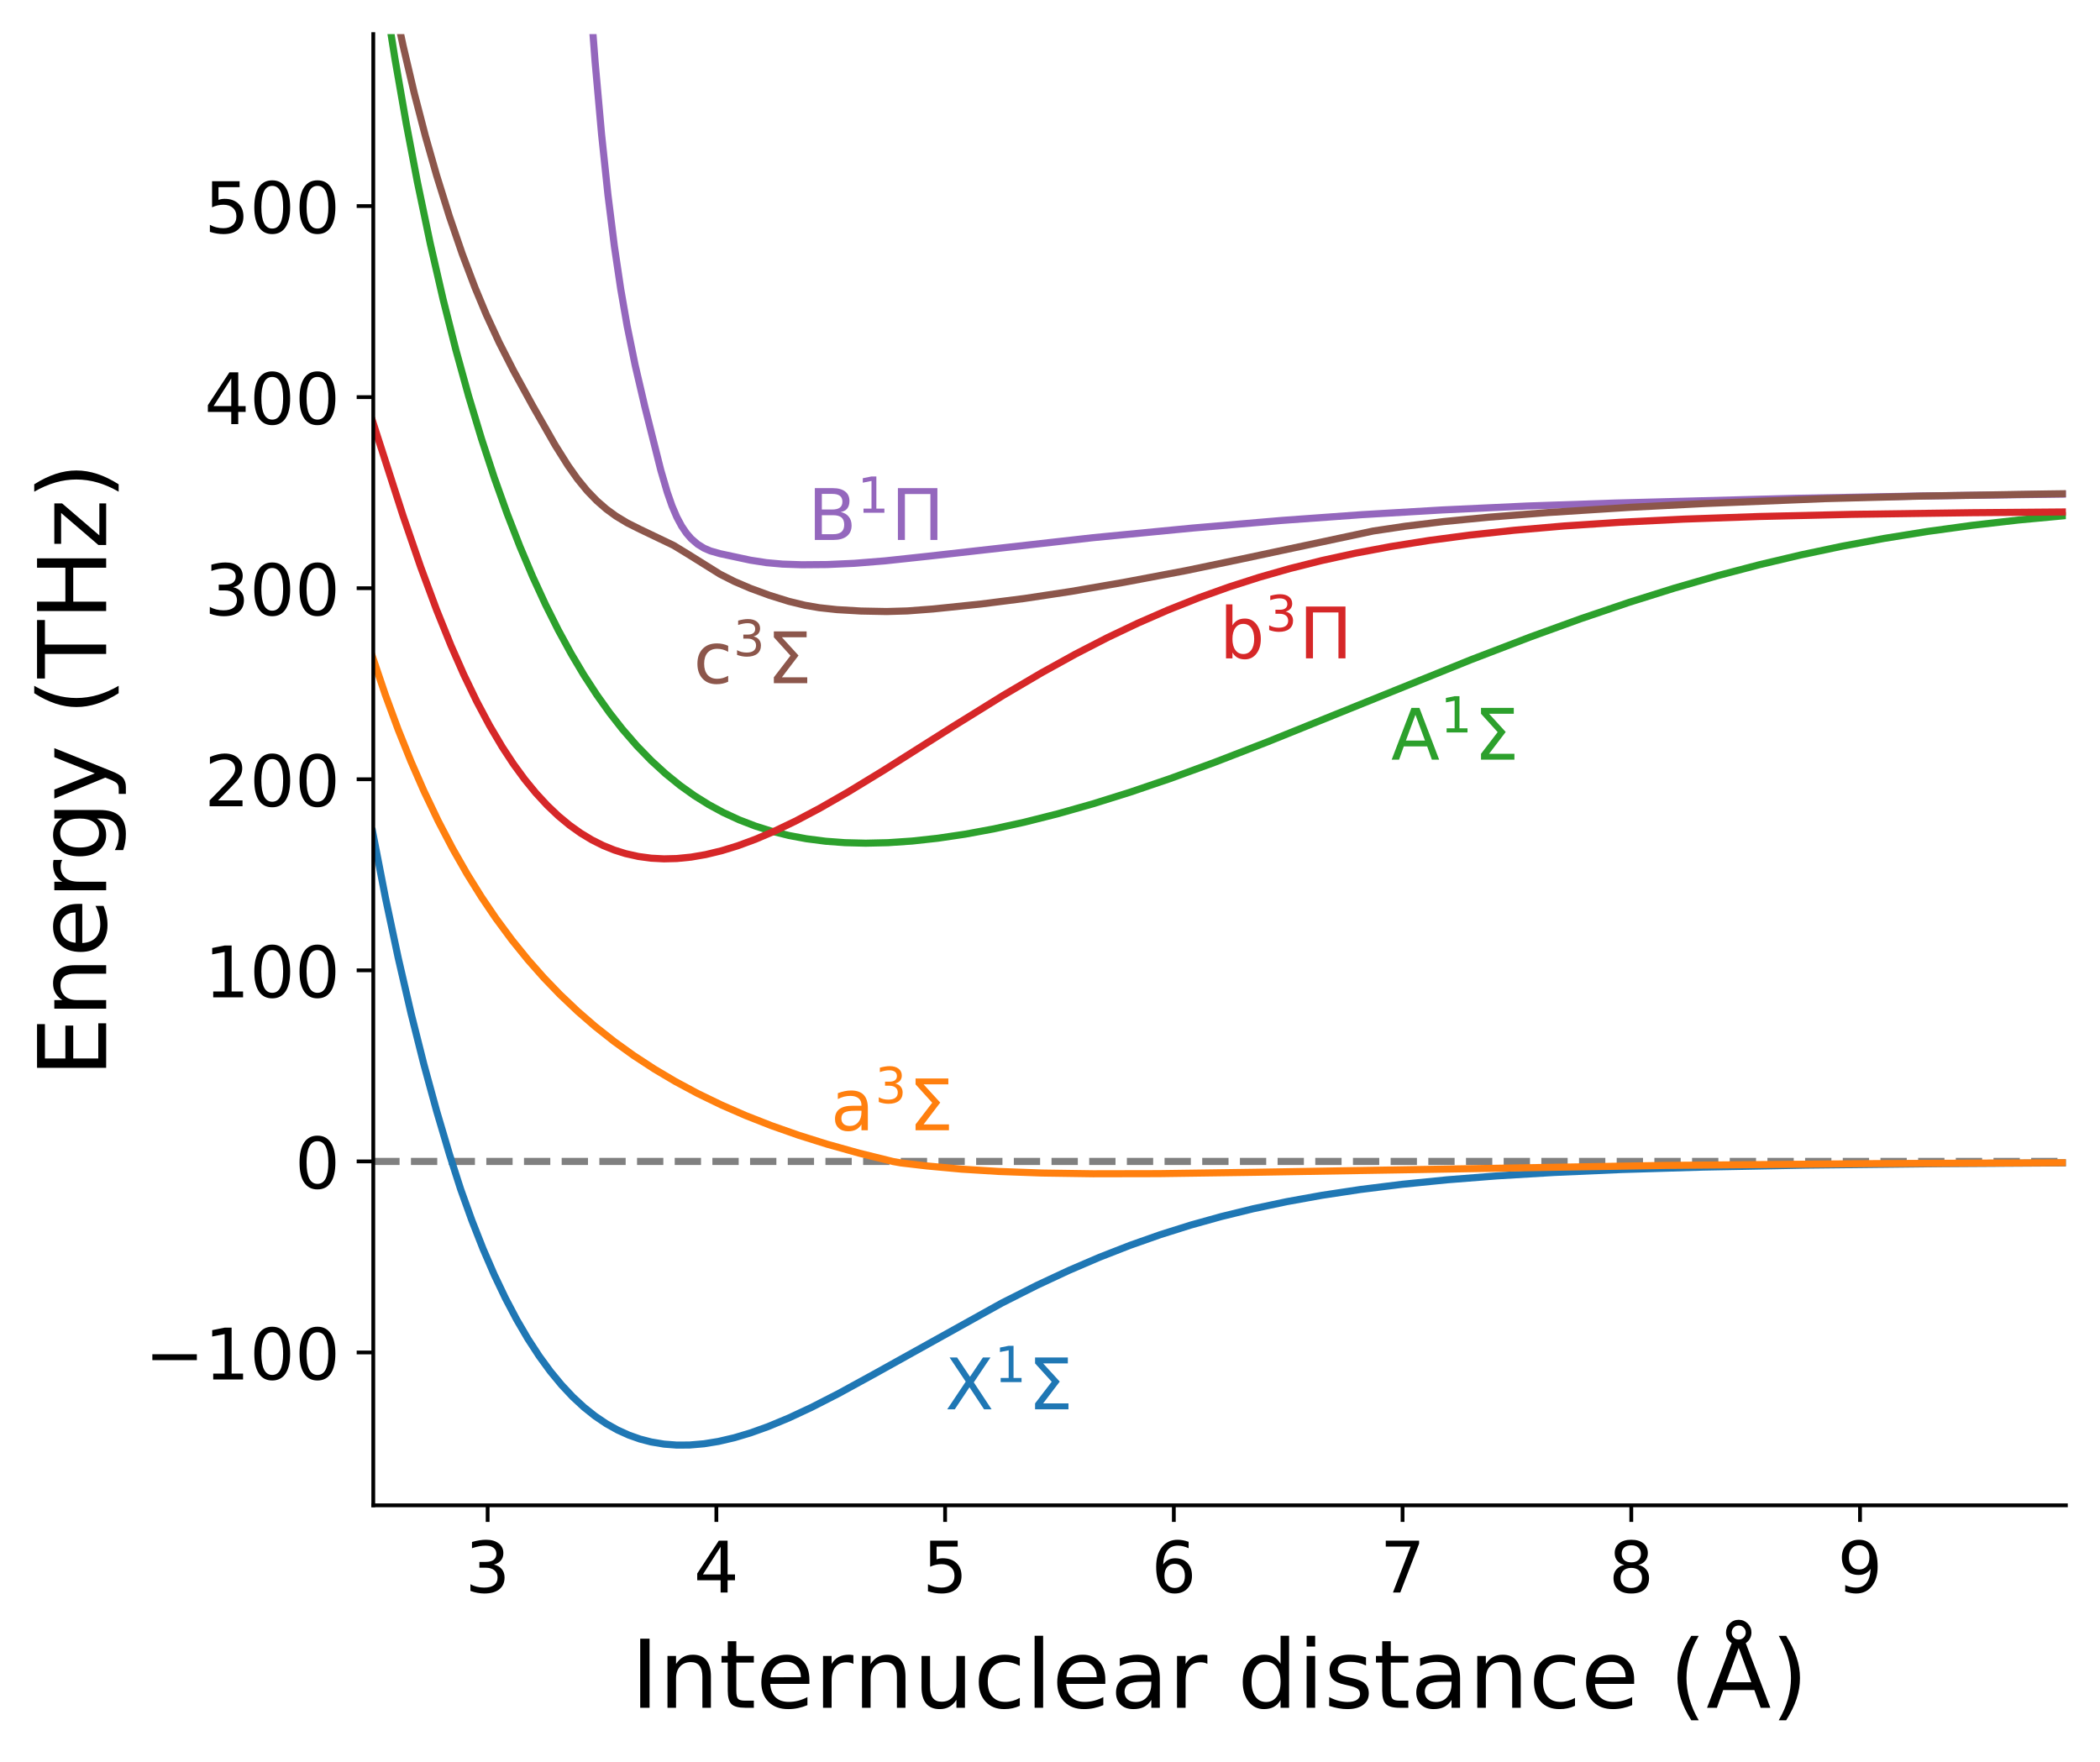
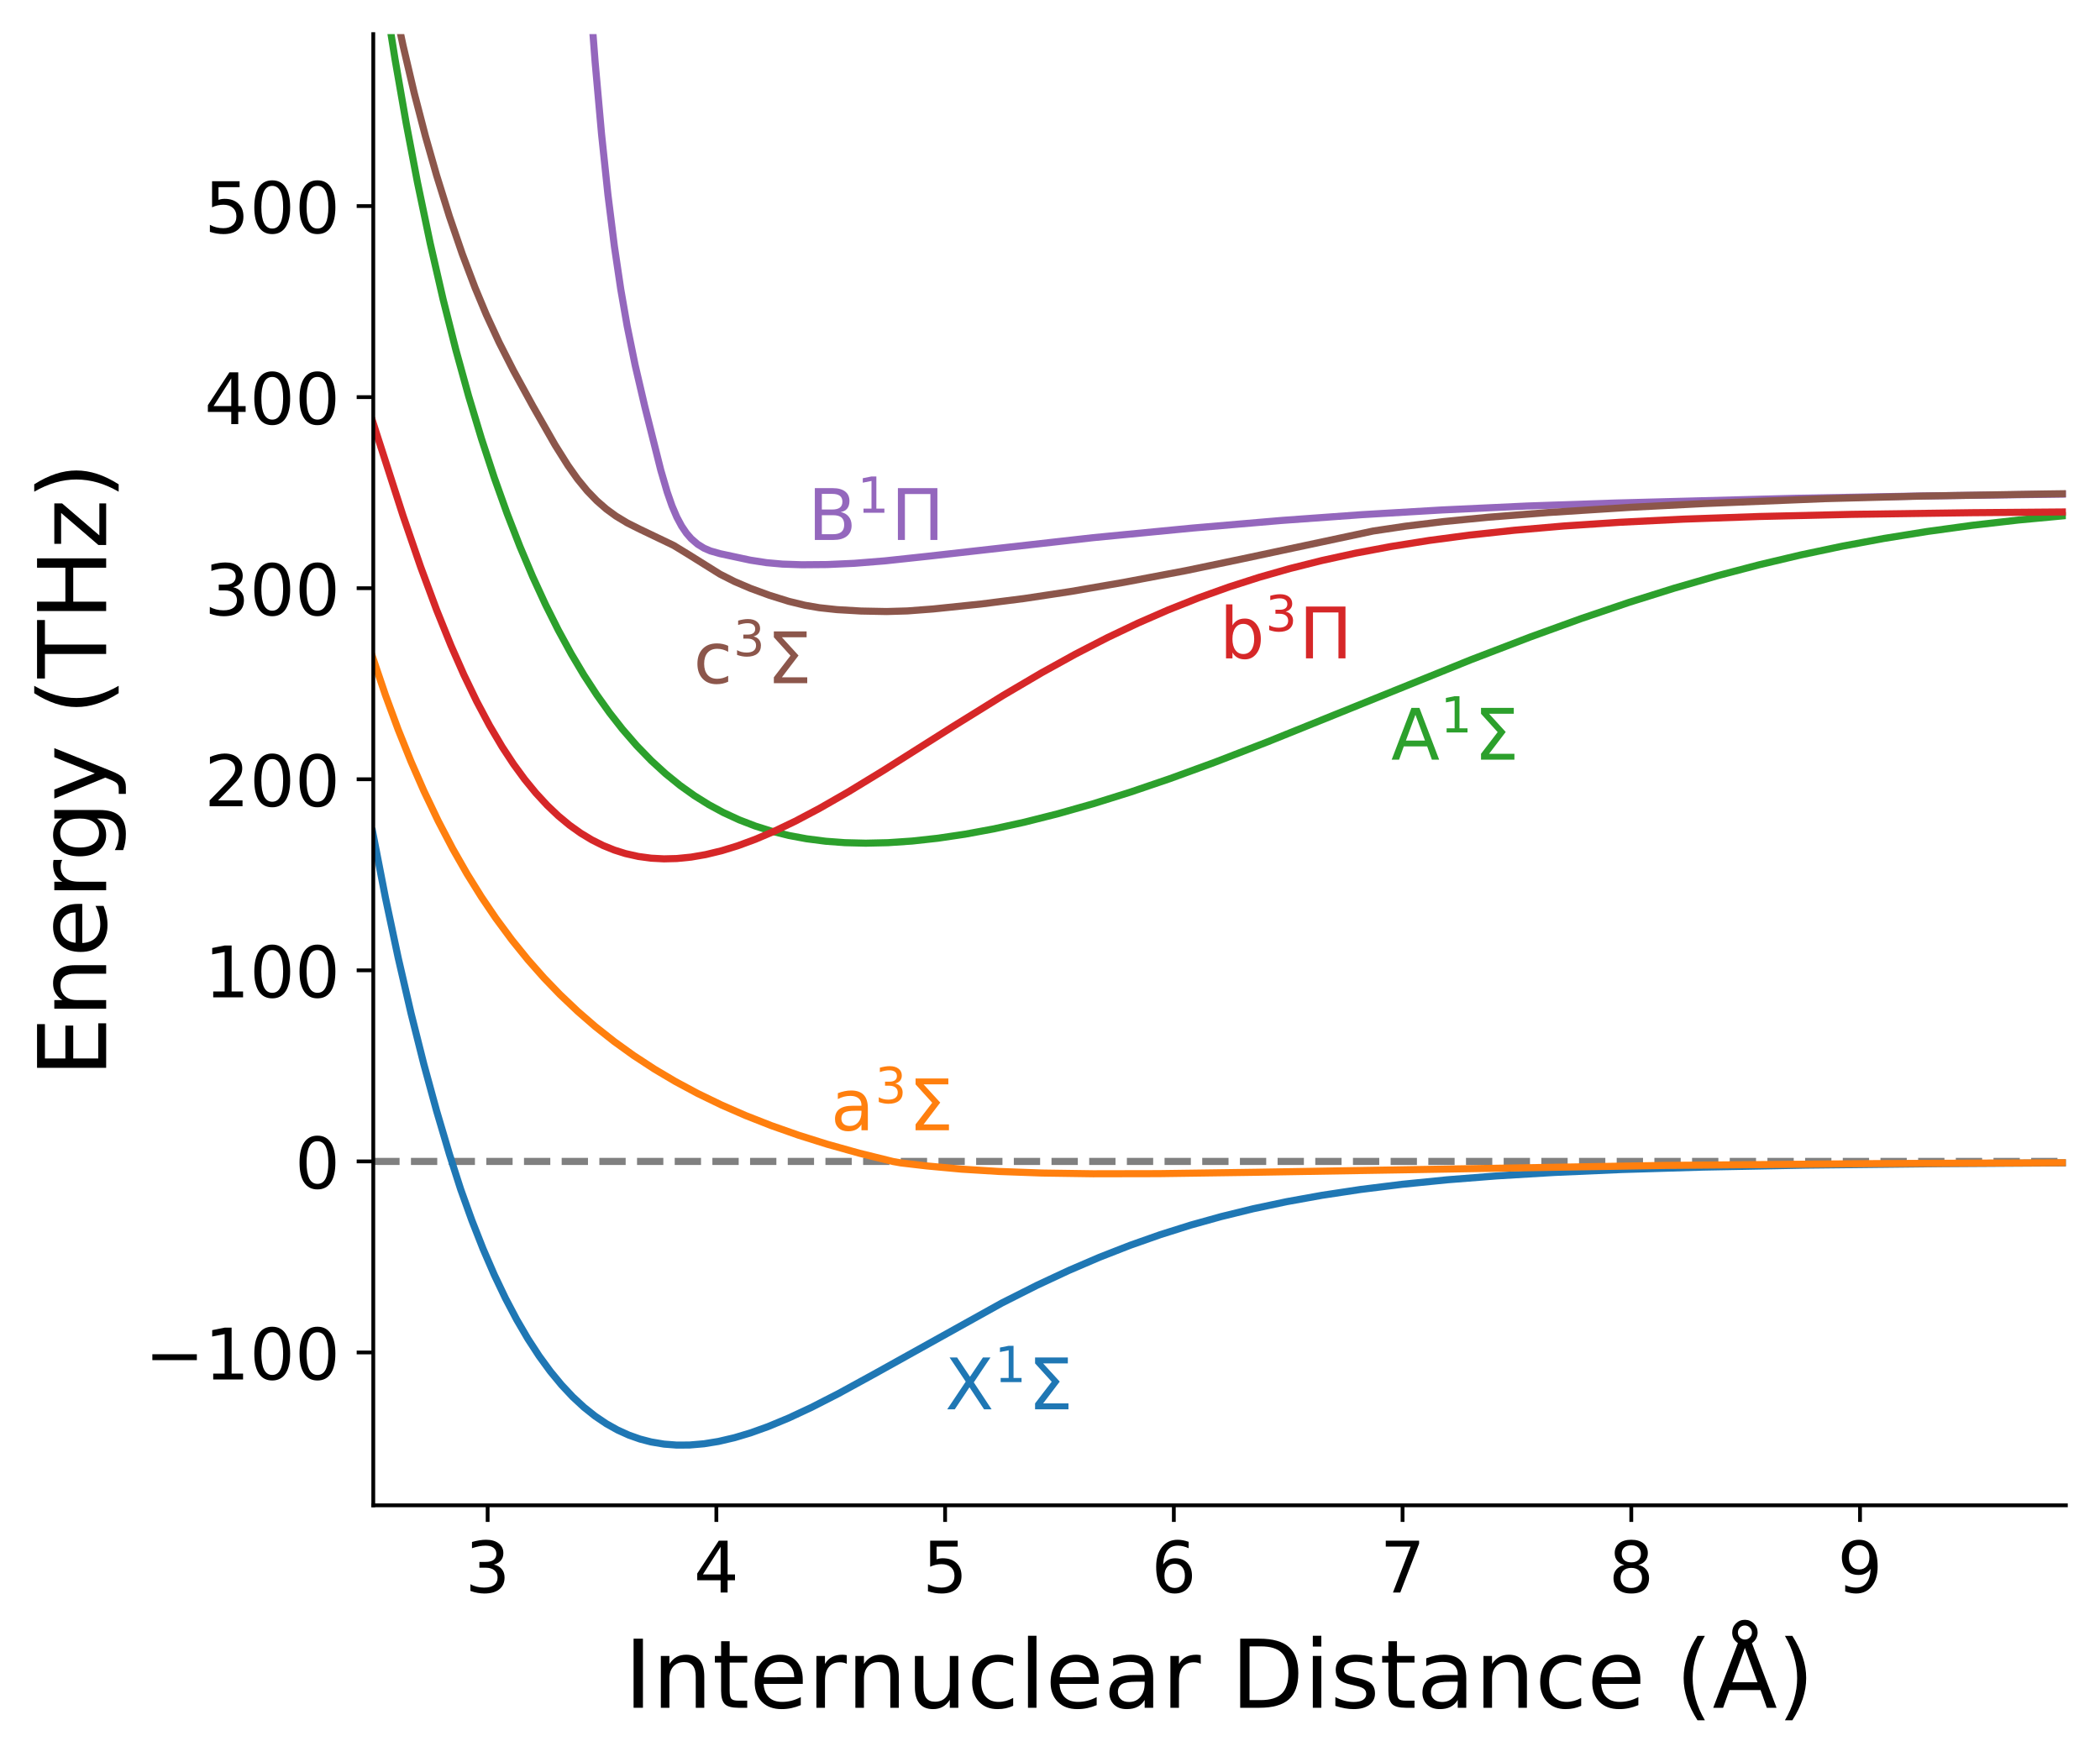
<svg xmlns="http://www.w3.org/2000/svg" xmlns:xlink="http://www.w3.org/1999/xlink" height="371.781pt" version="1.1" viewBox="0 0 443.077 371.781" width="443.077pt">
  <defs>
    <style type="text/css">*{stroke-linecap:butt;stroke-linejoin:round;}</style>
  </defs>
  <g id="figure_1">
    <g id="patch_1">
      <path d="M 0 371.781  L 443.077 371.781  L 443.077 0  L 0 0  z " style="fill:none;" />
    </g>
    <g id="axes_1">
      <g id="patch_2">
        <path d="M 78.757 317.664  L 435.877 317.664  L 435.877 7.2  L 78.757 7.2  z " style="fill:none;" />
      </g>
      <g id="matplotlib.axis_1">
        <g id="xtick_1">
          <g id="line2d_1">
            <defs>
              <path d="M 0 0  L 0 3.5  " id="m005f0a59be" style="stroke:#000000;stroke-width:0.8;" />
            </defs>
            <g>
              <use style="stroke:#000000;stroke-width:0.8;" x="102.887" xlink:href="#m005f0a59be" y="317.664" />
            </g>
          </g>
          <g id="text_1">
            <g transform="translate(98.11489 336.0617)scale(0.15 -0.15)">
              <defs>
                <path d="M 40.578 39.312  Q 47.656 37.797 51.625 33  Q 55.609 28.219 55.609 21.188  Q 55.609 10.406 48.188 4.484  Q 40.766 -1.422 27.094 -1.422  Q 22.516 -1.422 17.656 -0.516  Q 12.797 0.391 7.625 2.203  L 7.625 11.719  Q 11.719 9.328 16.594 8.109  Q 21.484 6.891 26.812 6.891  Q 36.078 6.891 40.938 10.547  Q 45.797 14.203 45.797 21.188  Q 45.797 27.641 41.281 31.266  Q 36.766 34.906 28.719 34.906  L 20.219 34.906  L 20.219 43.016  L 29.109 43.016  Q 36.375 43.016 40.234 45.922  Q 44.094 48.828 44.094 54.297  Q 44.094 59.906 40.109 62.906  Q 36.141 65.922 28.719 65.922  Q 24.656 65.922 20.016 65.031  Q 15.375 64.156 9.812 62.312  L 9.812 71.094  Q 15.438 72.656 20.344 73.438  Q 25.25 74.219 29.594 74.219  Q 40.828 74.219 47.359 69.109  Q 53.906 64.016 53.906 55.328  Q 53.906 49.266 50.438 45.094  Q 46.969 40.922 40.578 39.312  z " id="DejaVuSans-51" />
              </defs>
              <use xlink:href="#DejaVuSans-51" />
            </g>
          </g>
        </g>
        <g id="xtick_2">
          <g id="line2d_2">
            <g>
              <use style="stroke:#000000;stroke-width:0.8;" x="151.146" xlink:href="#m005f0a59be" y="317.664" />
            </g>
          </g>
          <g id="text_2">
            <g transform="translate(146.3743 336.0617)scale(0.15 -0.15)">
              <defs>
                <path d="M 37.797 64.312  L 12.891 25.391  L 37.797 25.391  z M 35.203 72.906  L 47.609 72.906  L 47.609 25.391  L 58.016 25.391  L 58.016 17.188  L 47.609 17.188  L 47.609 0  L 37.797 0  L 37.797 17.188  L 4.891 17.188  L 4.891 26.703  z " id="DejaVuSans-52" />
              </defs>
              <use xlink:href="#DejaVuSans-52" />
            </g>
          </g>
        </g>
        <g id="xtick_3">
          <g id="line2d_3">
            <g>
              <use style="stroke:#000000;stroke-width:0.8;" x="199.406" xlink:href="#m005f0a59be" y="317.664" />
            </g>
          </g>
          <g id="text_3">
            <g transform="translate(194.6338 336.0617)scale(0.15 -0.15)">
              <defs>
                <path d="M 10.797 72.906  L 49.516 72.906  L 49.516 64.594  L 19.828 64.594  L 19.828 46.734  Q 21.969 47.469 24.109 47.828  Q 26.266 48.188 28.422 48.188  Q 40.625 48.188 47.75 41.5  Q 54.891 34.812 54.891 23.391  Q 54.891 11.625 47.562 5.094  Q 40.234 -1.422 26.906 -1.422  Q 22.312 -1.422 17.547 -0.641  Q 12.797 0.141 7.719 1.703  L 7.719 11.625  Q 12.109 9.234 16.797 8.062  Q 21.484 6.891 26.703 6.891  Q 35.156 6.891 40.078 11.328  Q 45.016 15.766 45.016 23.391  Q 45.016 31 40.078 35.438  Q 35.156 39.891 26.703 39.891  Q 22.75 39.891 18.812 39.016  Q 14.891 38.141 10.797 36.281  z " id="DejaVuSans-53" />
              </defs>
              <use xlink:href="#DejaVuSans-53" />
            </g>
          </g>
        </g>
        <g id="xtick_4">
          <g id="line2d_4">
            <g>
              <use style="stroke:#000000;stroke-width:0.8;" x="247.665" xlink:href="#m005f0a59be" y="317.664" />
            </g>
          </g>
          <g id="text_4">
            <g transform="translate(242.8933 336.0617)scale(0.15 -0.15)">
              <defs>
                <path d="M 33.016 40.375  Q 26.375 40.375 22.484 35.828  Q 18.609 31.297 18.609 23.391  Q 18.609 15.531 22.484 10.953  Q 26.375 6.391 33.016 6.391  Q 39.656 6.391 43.531 10.953  Q 47.406 15.531 47.406 23.391  Q 47.406 31.297 43.531 35.828  Q 39.656 40.375 33.016 40.375  z M 52.594 71.297  L 52.594 62.312  Q 48.875 64.062 45.094 64.984  Q 41.312 65.922 37.594 65.922  Q 27.828 65.922 22.672 59.328  Q 17.531 52.734 16.797 39.406  Q 19.672 43.656 24.016 45.922  Q 28.375 48.188 33.594 48.188  Q 44.578 48.188 50.953 41.516  Q 57.328 34.859 57.328 23.391  Q 57.328 12.156 50.688 5.359  Q 44.047 -1.422 33.016 -1.422  Q 20.359 -1.422 13.672 8.266  Q 6.984 17.969 6.984 36.375  Q 6.984 53.656 15.188 63.938  Q 23.391 74.219 37.203 74.219  Q 40.922 74.219 44.703 73.484  Q 48.484 72.75 52.594 71.297  z " id="DejaVuSans-54" />
              </defs>
              <use xlink:href="#DejaVuSans-54" />
            </g>
          </g>
        </g>
        <g id="xtick_5">
          <g id="line2d_5">
            <g>
              <use style="stroke:#000000;stroke-width:0.8;" x="295.925" xlink:href="#m005f0a59be" y="317.664" />
            </g>
          </g>
          <g id="text_5">
            <g transform="translate(291.1527 336.0617)scale(0.15 -0.15)">
              <defs>
                <path d="M 8.203 72.906  L 55.078 72.906  L 55.078 68.703  L 28.609 0  L 18.312 0  L 43.219 64.594  L 8.203 64.594  z " id="DejaVuSans-55" />
              </defs>
              <use xlink:href="#DejaVuSans-55" />
            </g>
          </g>
        </g>
        <g id="xtick_6">
          <g id="line2d_6">
            <g>
              <use style="stroke:#000000;stroke-width:0.8;" x="344.184" xlink:href="#m005f0a59be" y="317.664" />
            </g>
          </g>
          <g id="text_6">
            <g transform="translate(339.4122 336.0617)scale(0.15 -0.15)">
              <defs>
                <path d="M 31.781 34.625  Q 24.75 34.625 20.719 30.859  Q 16.703 27.094 16.703 20.516  Q 16.703 13.922 20.719 10.156  Q 24.75 6.391 31.781 6.391  Q 38.812 6.391 42.859 10.172  Q 46.922 13.969 46.922 20.516  Q 46.922 27.094 42.891 30.859  Q 38.875 34.625 31.781 34.625  z M 21.922 38.812  Q 15.578 40.375 12.031 44.719  Q 8.5 49.078 8.5 55.328  Q 8.5 64.062 14.719 69.141  Q 20.953 74.219 31.781 74.219  Q 42.672 74.219 48.875 69.141  Q 55.078 64.062 55.078 55.328  Q 55.078 49.078 51.531 44.719  Q 48 40.375 41.703 38.812  Q 48.828 37.156 52.797 32.312  Q 56.781 27.484 56.781 20.516  Q 56.781 9.906 50.312 4.234  Q 43.844 -1.422 31.781 -1.422  Q 19.734 -1.422 13.25 4.234  Q 6.781 9.906 6.781 20.516  Q 6.781 27.484 10.781 32.312  Q 14.797 37.156 21.922 38.812  z M 18.312 54.391  Q 18.312 48.734 21.844 45.562  Q 25.391 42.391 31.781 42.391  Q 38.141 42.391 41.719 45.562  Q 45.312 48.734 45.312 54.391  Q 45.312 60.062 41.719 63.234  Q 38.141 66.406 31.781 66.406  Q 25.391 66.406 21.844 63.234  Q 18.312 60.062 18.312 54.391  z " id="DejaVuSans-56" />
              </defs>
              <use xlink:href="#DejaVuSans-56" />
            </g>
          </g>
        </g>
        <g id="xtick_7">
          <g id="line2d_7">
            <g>
              <use style="stroke:#000000;stroke-width:0.8;" x="392.444" xlink:href="#m005f0a59be" y="317.664" />
            </g>
          </g>
          <g id="text_7">
            <g transform="translate(387.6716 336.0617)scale(0.15 -0.15)">
              <defs>
                <path d="M 10.984 1.516  L 10.984 10.5  Q 14.703 8.734 18.5 7.812  Q 22.312 6.891 25.984 6.891  Q 35.75 6.891 40.891 13.453  Q 46.047 20.016 46.781 33.406  Q 43.953 29.203 39.594 26.953  Q 35.25 24.703 29.984 24.703  Q 19.047 24.703 12.672 31.312  Q 6.297 37.938 6.297 49.422  Q 6.297 60.641 12.938 67.422  Q 19.578 74.219 30.609 74.219  Q 43.266 74.219 49.922 64.516  Q 56.594 54.828 56.594 36.375  Q 56.594 19.141 48.406 8.859  Q 40.234 -1.422 26.422 -1.422  Q 22.703 -1.422 18.891 -0.688  Q 15.094 0.047 10.984 1.516  z M 30.609 32.422  Q 37.25 32.422 41.125 36.953  Q 45.016 41.5 45.016 49.422  Q 45.016 57.281 41.125 61.844  Q 37.25 66.406 30.609 66.406  Q 23.969 66.406 20.094 61.844  Q 16.219 57.281 16.219 49.422  Q 16.219 41.5 20.094 36.953  Q 23.969 32.422 30.609 32.422  z " id="DejaVuSans-57" />
              </defs>
              <use xlink:href="#DejaVuSans-57" />
            </g>
          </g>
        </g>
        <g id="text_8">
-           <g transform="translate(133.117 360.4218)scale(0.2 -0.2)">
+           <g transform="translate(131.717 360.4218)scale(0.2 -0.2)">
            <defs>
              <path d="M 9.812 72.906  L 19.672 72.906  L 19.672 0  L 9.812 0  z " id="DejaVuSans-73" />
              <path d="M 54.891 33.016  L 54.891 0  L 45.906 0  L 45.906 32.719  Q 45.906 40.484 42.875 44.328  Q 39.844 48.188 33.797 48.188  Q 26.516 48.188 22.312 43.547  Q 18.109 38.922 18.109 30.906  L 18.109 0  L 9.078 0  L 9.078 54.688  L 18.109 54.688  L 18.109 46.188  Q 21.344 51.125 25.703 53.562  Q 30.078 56 35.797 56  Q 45.219 56 50.047 50.172  Q 54.891 44.344 54.891 33.016  z " id="DejaVuSans-110" />
              <path d="M 18.312 70.219  L 18.312 54.688  L 36.812 54.688  L 36.812 47.703  L 18.312 47.703  L 18.312 18.016  Q 18.312 11.328 20.141 9.422  Q 21.969 7.516 27.594 7.516  L 36.812 7.516  L 36.812 0  L 27.594 0  Q 17.188 0 13.234 3.875  Q 9.281 7.766 9.281 18.016  L 9.281 47.703  L 2.688 47.703  L 2.688 54.688  L 9.281 54.688  L 9.281 70.219  z " id="DejaVuSans-116" />
              <path d="M 56.203 29.594  L 56.203 25.203  L 14.891 25.203  Q 15.484 15.922 20.484 11.062  Q 25.484 6.203 34.422 6.203  Q 39.594 6.203 44.453 7.469  Q 49.312 8.734 54.109 11.281  L 54.109 2.781  Q 49.266 0.734 44.188 -0.344  Q 39.109 -1.422 33.891 -1.422  Q 20.797 -1.422 13.156 6.188  Q 5.516 13.812 5.516 26.812  Q 5.516 40.234 12.766 48.109  Q 20.016 56 32.328 56  Q 43.359 56 49.781 48.891  Q 56.203 41.797 56.203 29.594  z M 47.219 32.234  Q 47.125 39.594 43.094 43.984  Q 39.062 48.391 32.422 48.391  Q 24.906 48.391 20.391 44.141  Q 15.875 39.891 15.188 32.172  z " id="DejaVuSans-101" />
              <path d="M 41.109 46.297  Q 39.594 47.172 37.812 47.578  Q 36.031 48 33.891 48  Q 26.266 48 22.188 43.047  Q 18.109 38.094 18.109 28.812  L 18.109 0  L 9.078 0  L 9.078 54.688  L 18.109 54.688  L 18.109 46.188  Q 20.953 51.172 25.484 53.578  Q 30.031 56 36.531 56  Q 37.453 56 38.578 55.875  Q 39.703 55.766 41.062 55.516  z " id="DejaVuSans-114" />
              <path d="M 8.5 21.578  L 8.5 54.688  L 17.484 54.688  L 17.484 21.922  Q 17.484 14.156 20.5 10.266  Q 23.531 6.391 29.594 6.391  Q 36.859 6.391 41.078 11.031  Q 45.312 15.672 45.312 23.688  L 45.312 54.688  L 54.297 54.688  L 54.297 0  L 45.312 0  L 45.312 8.406  Q 42.047 3.422 37.719 1  Q 33.406 -1.422 27.688 -1.422  Q 18.266 -1.422 13.375 4.438  Q 8.5 10.297 8.5 21.578  z M 31.109 56  z " id="DejaVuSans-117" />
              <path d="M 48.781 52.594  L 48.781 44.188  Q 44.969 46.297 41.141 47.344  Q 37.312 48.391 33.406 48.391  Q 24.656 48.391 19.812 42.844  Q 14.984 37.312 14.984 27.297  Q 14.984 17.281 19.812 11.734  Q 24.656 6.203 33.406 6.203  Q 37.312 6.203 41.141 7.25  Q 44.969 8.297 48.781 10.406  L 48.781 2.094  Q 45.016 0.344 40.984 -0.531  Q 36.969 -1.422 32.422 -1.422  Q 20.062 -1.422 12.781 6.344  Q 5.516 14.109 5.516 27.297  Q 5.516 40.672 12.859 48.328  Q 20.219 56 33.016 56  Q 37.156 56 41.109 55.141  Q 45.062 54.297 48.781 52.594  z " id="DejaVuSans-99" />
              <path d="M 9.422 75.984  L 18.406 75.984  L 18.406 0  L 9.422 0  z " id="DejaVuSans-108" />
              <path d="M 34.281 27.484  Q 23.391 27.484 19.188 25  Q 14.984 22.516 14.984 16.5  Q 14.984 11.719 18.141 8.906  Q 21.297 6.109 26.703 6.109  Q 34.188 6.109 38.703 11.406  Q 43.219 16.703 43.219 25.484  L 43.219 27.484  z M 52.203 31.203  L 52.203 0  L 43.219 0  L 43.219 8.297  Q 40.141 3.328 35.547 0.953  Q 30.953 -1.422 24.312 -1.422  Q 15.922 -1.422 10.953 3.297  Q 6 8.016 6 15.922  Q 6 25.141 12.172 29.828  Q 18.359 34.516 30.609 34.516  L 43.219 34.516  L 43.219 35.406  Q 43.219 41.609 39.141 45  Q 35.062 48.391 27.688 48.391  Q 23 48.391 18.547 47.266  Q 14.109 46.141 10.016 43.891  L 10.016 52.203  Q 14.938 54.109 19.578 55.047  Q 24.219 56 28.609 56  Q 40.484 56 46.344 49.844  Q 52.203 43.703 52.203 31.203  z " id="DejaVuSans-97" />
              <path id="DejaVuSans-32" />
-               <path d="M 45.406 46.391  L 45.406 75.984  L 54.391 75.984  L 54.391 0  L 45.406 0  L 45.406 8.203  Q 42.578 3.328 38.25 0.953  Q 33.938 -1.422 27.875 -1.422  Q 17.969 -1.422 11.734 6.484  Q 5.516 14.406 5.516 27.297  Q 5.516 40.188 11.734 48.094  Q 17.969 56 27.875 56  Q 33.938 56 38.25 53.625  Q 42.578 51.266 45.406 46.391  z M 14.797 27.297  Q 14.797 17.391 18.875 11.75  Q 22.953 6.109 30.078 6.109  Q 37.203 6.109 41.297 11.75  Q 45.406 17.391 45.406 27.297  Q 45.406 37.203 41.297 42.844  Q 37.203 48.484 30.078 48.484  Q 22.953 48.484 18.875 42.844  Q 14.797 37.203 14.797 27.297  z " id="DejaVuSans-100" />
+               <path d="M 19.672 64.797  L 19.672 8.109  L 31.594 8.109  Q 46.688 8.109 53.688 14.938  Q 60.688 21.781 60.688 36.531  Q 60.688 51.172 53.688 57.984  Q 46.688 64.797 31.594 64.797  z M 9.812 72.906  L 30.078 72.906  Q 51.266 72.906 61.172 64.094  Q 71.094 55.281 71.094 36.531  Q 71.094 17.672 61.125 8.828  Q 51.172 0 30.078 0  L 9.812 0  z " id="DejaVuSans-68" />
              <path d="M 9.422 54.688  L 18.406 54.688  L 18.406 0  L 9.422 0  z M 9.422 75.984  L 18.406 75.984  L 18.406 64.594  L 9.422 64.594  z " id="DejaVuSans-105" />
              <path d="M 44.281 53.078  L 44.281 44.578  Q 40.484 46.531 36.375 47.5  Q 32.281 48.484 27.875 48.484  Q 21.188 48.484 17.844 46.438  Q 14.5 44.391 14.5 40.281  Q 14.5 37.156 16.891 35.375  Q 19.281 33.594 26.516 31.984  L 29.594 31.297  Q 39.156 29.25 43.188 25.516  Q 47.219 21.781 47.219 15.094  Q 47.219 7.469 41.188 3.016  Q 35.156 -1.422 24.609 -1.422  Q 20.219 -1.422 15.453 -0.562  Q 10.688 0.297 5.422 2  L 5.422 11.281  Q 10.406 8.688 15.234 7.391  Q 20.062 6.109 24.812 6.109  Q 31.156 6.109 34.562 8.281  Q 37.984 10.453 37.984 14.406  Q 37.984 18.062 35.516 20.016  Q 33.062 21.969 24.703 23.781  L 21.578 24.516  Q 13.234 26.266 9.516 29.906  Q 5.812 33.547 5.812 39.891  Q 5.812 47.609 11.281 51.797  Q 16.75 56 26.812 56  Q 31.781 56 36.172 55.266  Q 40.578 54.547 44.281 53.078  z " id="DejaVuSans-115" />
              <path d="M 31 75.875  Q 24.469 64.656 21.281 53.656  Q 18.109 42.672 18.109 31.391  Q 18.109 20.125 21.312 9.062  Q 24.516 -2 31 -13.188  L 23.188 -13.188  Q 15.875 -1.703 12.234 9.375  Q 8.594 20.453 8.594 31.391  Q 8.594 42.281 12.203 53.312  Q 15.828 64.359 23.188 75.875  z " id="DejaVuSans-40" />
              <path d="M 41.609 79.391  Q 41.609 82.469 39.422 84.641  Q 37.25 86.812 34.188 86.812  Q 31.062 86.812 28.938 84.688  Q 26.812 82.562 26.812 79.391  Q 26.812 76.312 28.953 74.156  Q 31.109 72.016 34.188 72.016  Q 37.25 72.016 39.422 74.156  Q 41.609 76.312 41.609 79.391  z M 34.188 63.188  L 20.906 26.906  L 47.516 26.906  z M 26.812 68.219  Q 23.828 70.219 22.312 73.016  Q 20.797 75.828 20.797 79.391  Q 20.797 85.016 24.672 88.922  Q 28.562 92.828 34.188 92.828  Q 39.75 92.828 43.672 88.891  Q 47.609 84.969 47.609 79.391  Q 47.609 75.984 46.062 73.094  Q 44.531 70.219 41.609 68.219  L 67.578 0  L 57.328 0  L 50.688 18.703  L 17.828 18.703  L 11.188 0  L 0.781 0  z " id="DejaVuSans-197" />
              <path d="M 8.016 75.875  L 15.828 75.875  Q 23.141 64.359 26.781 53.312  Q 30.422 42.281 30.422 31.391  Q 30.422 20.453 26.781 9.375  Q 23.141 -1.703 15.828 -13.188  L 8.016 -13.188  Q 14.5 -2 17.703 9.062  Q 20.906 20.125 20.906 31.391  Q 20.906 42.672 17.703 53.656  Q 14.5 64.656 8.016 75.875  z " id="DejaVuSans-41" />
            </defs>
            <use transform="translate(0 0.171875)" xlink:href="#DejaVuSans-73" />
            <use transform="translate(29.49219 0.171875)" xlink:href="#DejaVuSans-110" />
            <use transform="translate(92.87109 0.171875)" xlink:href="#DejaVuSans-116" />
            <use transform="translate(132.0801 0.171875)" xlink:href="#DejaVuSans-101" />
            <use transform="translate(193.6035 0.171875)" xlink:href="#DejaVuSans-114" />
            <use transform="translate(234.7168 0.171875)" xlink:href="#DejaVuSans-110" />
            <use transform="translate(298.0957 0.171875)" xlink:href="#DejaVuSans-117" />
            <use transform="translate(361.4746 0.171875)" xlink:href="#DejaVuSans-99" />
            <use transform="translate(416.4551 0.171875)" xlink:href="#DejaVuSans-108" />
            <use transform="translate(444.2383 0.171875)" xlink:href="#DejaVuSans-101" />
            <use transform="translate(505.7617 0.171875)" xlink:href="#DejaVuSans-97" />
            <use transform="translate(567.041 0.171875)" xlink:href="#DejaVuSans-114" />
            <use transform="translate(608.1543 0.171875)" xlink:href="#DejaVuSans-32" />
-             <use transform="translate(639.9414 0.171875)" xlink:href="#DejaVuSans-100" />
-             <use transform="translate(703.418 0.171875)" xlink:href="#DejaVuSans-105" />
-             <use transform="translate(731.2012 0.171875)" xlink:href="#DejaVuSans-115" />
-             <use transform="translate(783.3008 0.171875)" xlink:href="#DejaVuSans-116" />
-             <use transform="translate(822.5098 0.171875)" xlink:href="#DejaVuSans-97" />
-             <use transform="translate(883.7891 0.171875)" xlink:href="#DejaVuSans-110" />
-             <use transform="translate(947.168 0.171875)" xlink:href="#DejaVuSans-99" />
-             <use transform="translate(1002.148 0.171875)" xlink:href="#DejaVuSans-101" />
-             <use transform="translate(1063.672 0.171875)" xlink:href="#DejaVuSans-32" />
-             <use transform="translate(1095.459 0.171875)" xlink:href="#DejaVuSans-40" />
-             <use transform="translate(1134.473 0.171875)" xlink:href="#DejaVuSans-197" />
-             <use transform="translate(1202.881 0.171875)" xlink:href="#DejaVuSans-41" />
+             <use transform="translate(639.9414 0.171875)" xlink:href="#DejaVuSans-68" />
+             <use transform="translate(716.9434 0.171875)" xlink:href="#DejaVuSans-105" />
+             <use transform="translate(744.7266 0.171875)" xlink:href="#DejaVuSans-115" />
+             <use transform="translate(796.8262 0.171875)" xlink:href="#DejaVuSans-116" />
+             <use transform="translate(836.0352 0.171875)" xlink:href="#DejaVuSans-97" />
+             <use transform="translate(897.3145 0.171875)" xlink:href="#DejaVuSans-110" />
+             <use transform="translate(960.6934 0.171875)" xlink:href="#DejaVuSans-99" />
+             <use transform="translate(1015.674 0.171875)" xlink:href="#DejaVuSans-101" />
+             <use transform="translate(1077.197 0.171875)" xlink:href="#DejaVuSans-32" />
+             <use transform="translate(1108.984 0.171875)" xlink:href="#DejaVuSans-40" />
+             <use transform="translate(1147.998 0.171875)" xlink:href="#DejaVuSans-197" />
+             <use transform="translate(1216.406 0.171875)" xlink:href="#DejaVuSans-41" />
          </g>
        </g>
      </g>
      <g id="matplotlib.axis_2">
        <g id="ytick_1">
          <g id="line2d_8">
            <defs>
              <path d="M 0 0  L -3.5 0  " id="mc3ce260a5b" style="stroke:#000000;stroke-width:0.8;" />
            </defs>
            <g>
              <use style="stroke:#000000;stroke-width:0.8;" x="78.757" xlink:href="#mc3ce260a5b" y="285.408" />
            </g>
          </g>
          <g id="text_9">
            <g transform="translate(30.55625 291.1068)scale(0.15 -0.15)">
              <defs>
                <path d="M 10.594 35.5  L 73.188 35.5  L 73.188 27.203  L 10.594 27.203  z " id="DejaVuSans-8722" />
                <path d="M 12.406 8.297  L 28.516 8.297  L 28.516 63.922  L 10.984 60.406  L 10.984 69.391  L 28.422 72.906  L 38.281 72.906  L 38.281 8.297  L 54.391 8.297  L 54.391 0  L 12.406 0  z " id="DejaVuSans-49" />
                <path d="M 31.781 66.406  Q 24.172 66.406 20.328 58.906  Q 16.5 51.422 16.5 36.375  Q 16.5 21.391 20.328 13.891  Q 24.172 6.391 31.781 6.391  Q 39.453 6.391 43.281 13.891  Q 47.125 21.391 47.125 36.375  Q 47.125 51.422 43.281 58.906  Q 39.453 66.406 31.781 66.406  z M 31.781 74.219  Q 44.047 74.219 50.516 64.516  Q 56.984 54.828 56.984 36.375  Q 56.984 17.969 50.516 8.266  Q 44.047 -1.422 31.781 -1.422  Q 19.531 -1.422 13.062 8.266  Q 6.594 17.969 6.594 36.375  Q 6.594 54.828 13.062 64.516  Q 19.531 74.219 31.781 74.219  z " id="DejaVuSans-48" />
              </defs>
              <use xlink:href="#DejaVuSans-8722" />
              <use x="83.789" xlink:href="#DejaVuSans-49" />
              <use x="147.412" xlink:href="#DejaVuSans-48" />
              <use x="211.035" xlink:href="#DejaVuSans-48" />
            </g>
          </g>
        </g>
        <g id="ytick_2">
          <g id="line2d_9">
            <g>
              <use style="stroke:#000000;stroke-width:0.8;" x="78.757" xlink:href="#mc3ce260a5b" y="245.088" />
            </g>
          </g>
          <g id="text_10">
            <g transform="translate(62.21328 250.7868)scale(0.15 -0.15)">
              <use xlink:href="#DejaVuSans-48" />
            </g>
          </g>
        </g>
        <g id="ytick_3">
          <g id="line2d_10">
            <g>
              <use style="stroke:#000000;stroke-width:0.8;" x="78.757" xlink:href="#mc3ce260a5b" y="204.768" />
            </g>
          </g>
          <g id="text_11">
            <g transform="translate(43.12578 210.4668)scale(0.15 -0.15)">
              <use xlink:href="#DejaVuSans-49" />
              <use x="63.623" xlink:href="#DejaVuSans-48" />
              <use x="127.246" xlink:href="#DejaVuSans-48" />
            </g>
          </g>
        </g>
        <g id="ytick_4">
          <g id="line2d_11">
            <g>
              <use style="stroke:#000000;stroke-width:0.8;" x="78.757" xlink:href="#mc3ce260a5b" y="164.448" />
            </g>
          </g>
          <g id="text_12">
            <g transform="translate(43.12578 170.1468)scale(0.15 -0.15)">
              <defs>
                <path d="M 19.188 8.297  L 53.609 8.297  L 53.609 0  L 7.328 0  L 7.328 8.297  Q 12.938 14.109 22.625 23.891  Q 32.328 33.688 34.812 36.531  Q 39.547 41.844 41.422 45.531  Q 43.312 49.219 43.312 52.781  Q 43.312 58.594 39.234 62.25  Q 35.156 65.922 28.609 65.922  Q 23.969 65.922 18.812 64.312  Q 13.672 62.703 7.812 59.422  L 7.812 69.391  Q 13.766 71.781 18.938 73  Q 24.125 74.219 28.422 74.219  Q 39.75 74.219 46.484 68.547  Q 53.219 62.891 53.219 53.422  Q 53.219 48.922 51.531 44.891  Q 49.859 40.875 45.406 35.406  Q 44.188 33.984 37.641 27.219  Q 31.109 20.453 19.188 8.297  z " id="DejaVuSans-50" />
              </defs>
              <use xlink:href="#DejaVuSans-50" />
              <use x="63.623" xlink:href="#DejaVuSans-48" />
              <use x="127.246" xlink:href="#DejaVuSans-48" />
            </g>
          </g>
        </g>
        <g id="ytick_5">
          <g id="line2d_12">
            <g>
              <use style="stroke:#000000;stroke-width:0.8;" x="78.757" xlink:href="#mc3ce260a5b" y="124.128" />
            </g>
          </g>
          <g id="text_13">
            <g transform="translate(43.12578 129.8268)scale(0.15 -0.15)">
              <use xlink:href="#DejaVuSans-51" />
              <use x="63.623" xlink:href="#DejaVuSans-48" />
              <use x="127.246" xlink:href="#DejaVuSans-48" />
            </g>
          </g>
        </g>
        <g id="ytick_6">
          <g id="line2d_13">
            <g>
              <use style="stroke:#000000;stroke-width:0.8;" x="78.757" xlink:href="#mc3ce260a5b" y="83.808" />
            </g>
          </g>
          <g id="text_14">
            <g transform="translate(43.12578 89.50683)scale(0.15 -0.15)">
              <use xlink:href="#DejaVuSans-52" />
              <use x="63.623" xlink:href="#DejaVuSans-48" />
              <use x="127.246" xlink:href="#DejaVuSans-48" />
            </g>
          </g>
        </g>
        <g id="ytick_7">
          <g id="line2d_14">
            <g>
              <use style="stroke:#000000;stroke-width:0.8;" x="78.757" xlink:href="#mc3ce260a5b" y="43.488" />
            </g>
          </g>
          <g id="text_15">
            <g transform="translate(43.12578 49.18683)scale(0.15 -0.15)">
              <use xlink:href="#DejaVuSans-53" />
              <use x="63.623" xlink:href="#DejaVuSans-48" />
              <use x="127.246" xlink:href="#DejaVuSans-48" />
            </g>
          </g>
        </g>
        <g id="text_16">
          <g transform="translate(22.39688 227.3023)rotate(-90)scale(0.2 -0.2)">
            <defs>
              <path d="M 9.812 72.906  L 55.906 72.906  L 55.906 64.594  L 19.672 64.594  L 19.672 43.016  L 54.391 43.016  L 54.391 34.719  L 19.672 34.719  L 19.672 8.297  L 56.781 8.297  L 56.781 0  L 9.812 0  z " id="DejaVuSans-69" />
              <path d="M 45.406 27.984  Q 45.406 37.75 41.375 43.109  Q 37.359 48.484 30.078 48.484  Q 22.859 48.484 18.828 43.109  Q 14.797 37.75 14.797 27.984  Q 14.797 18.266 18.828 12.891  Q 22.859 7.516 30.078 7.516  Q 37.359 7.516 41.375 12.891  Q 45.406 18.266 45.406 27.984  z M 54.391 6.781  Q 54.391 -7.172 48.188 -13.984  Q 42 -20.797 29.203 -20.797  Q 24.469 -20.797 20.266 -20.094  Q 16.062 -19.391 12.109 -17.922  L 12.109 -9.188  Q 16.062 -11.328 19.922 -12.344  Q 23.781 -13.375 27.781 -13.375  Q 36.625 -13.375 41.016 -8.766  Q 45.406 -4.156 45.406 5.172  L 45.406 9.625  Q 42.625 4.781 38.281 2.391  Q 33.938 0 27.875 0  Q 17.828 0 11.672 7.656  Q 5.516 15.328 5.516 27.984  Q 5.516 40.672 11.672 48.328  Q 17.828 56 27.875 56  Q 33.938 56 38.281 53.609  Q 42.625 51.219 45.406 46.391  L 45.406 54.688  L 54.391 54.688  z " id="DejaVuSans-103" />
              <path d="M 32.172 -5.078  Q 28.375 -14.844 24.75 -17.812  Q 21.141 -20.797 15.094 -20.797  L 7.906 -20.797  L 7.906 -13.281  L 13.188 -13.281  Q 16.891 -13.281 18.938 -11.516  Q 21 -9.766 23.484 -3.219  L 25.094 0.875  L 2.984 54.688  L 12.5 54.688  L 29.594 11.922  L 46.688 54.688  L 56.203 54.688  z " id="DejaVuSans-121" />
              <path d="M -0.297 72.906  L 61.375 72.906  L 61.375 64.594  L 35.5 64.594  L 35.5 0  L 25.594 0  L 25.594 64.594  L -0.297 64.594  z " id="DejaVuSans-84" />
              <path d="M 9.812 72.906  L 19.672 72.906  L 19.672 43.016  L 55.516 43.016  L 55.516 72.906  L 65.375 72.906  L 65.375 0  L 55.516 0  L 55.516 34.719  L 19.672 34.719  L 19.672 0  L 9.812 0  z " id="DejaVuSans-72" />
              <path d="M 5.516 54.688  L 48.188 54.688  L 48.188 46.484  L 14.406 7.172  L 48.188 7.172  L 48.188 0  L 4.297 0  L 4.297 8.203  L 38.094 47.516  L 5.516 47.516  z " id="DejaVuSans-122" />
            </defs>
            <use xlink:href="#DejaVuSans-69" />
            <use x="63.184" xlink:href="#DejaVuSans-110" />
            <use x="126.562" xlink:href="#DejaVuSans-101" />
            <use x="188.086" xlink:href="#DejaVuSans-114" />
            <use x="227.449" xlink:href="#DejaVuSans-103" />
            <use x="290.926" xlink:href="#DejaVuSans-121" />
            <use x="350.105" xlink:href="#DejaVuSans-32" />
            <use x="381.893" xlink:href="#DejaVuSans-40" />
            <use x="420.906" xlink:href="#DejaVuSans-84" />
            <use x="481.99" xlink:href="#DejaVuSans-72" />
            <use x="557.186" xlink:href="#DejaVuSans-122" />
            <use x="609.676" xlink:href="#DejaVuSans-41" />
          </g>
        </g>
      </g>
      <g id="line2d_15">
        <path clip-path="url(#pa9a29d472b)" d="M 78.757 245.088  L 435.877 245.088  " style="fill:none;stroke:#808080;stroke-dasharray:5.55,2.4;stroke-dashoffset:0;stroke-width:1.5;" />
      </g>
      <g id="line2d_16">
        <path clip-path="url(#pa9a29d472b)" d="M 78.612 175.506  L 81.315 189.406  L 84.017 202.138  L 86.72 213.823  L 89.422 224.565  L 92.125 234.459  L 94.827 243.585  L 97.192 250.957  L 99.557 257.537  L 101.922 263.55  L 104.286 269.021  L 106.651 273.984  L 109.016 278.473  L 111.38 282.52  L 113.745 286.15  L 116.11 289.388  L 118.475 292.255  L 120.839 294.774  L 123.204 296.966  L 125.569 298.85  L 127.933 300.446  L 130.298 301.771  L 132.663 302.842  L 135.028 303.678  L 137.392 304.293  L 140.095 304.746  L 142.797 304.954  L 145.5 304.937  L 148.54 304.676  L 151.581 304.183  L 154.959 303.395  L 158.337 302.384  L 162.053 301.052  L 166.444 299.226  L 171.174 297.016  L 176.917 294.079  L 184.349 290.01  L 211.374 274.974  L 218.806 271.229  L 225.562 268.074  L 231.981 265.319  L 238.399 262.809  L 244.818 260.546  L 251.236 258.525  L 257.655 256.734  L 264.411 255.08  L 271.505 253.58  L 278.937 252.238  L 287.045 251.012  L 295.828 249.92  L 305.287 248.974  L 315.759 248.15  L 327.921 247.422  L 342.109 246.804  L 359.338 246.288  L 380.958 245.875  L 410.01 245.557  L 436.022 245.396  L 436.022 245.396  " style="fill:none;stroke:#1f77b4;stroke-linecap:square;stroke-width:1.5;" />
      </g>
      <g id="line2d_17">
        <path clip-path="url(#pa9a29d472b)" d="M 78.612 138.662  L 81.315 146.66  L 84.017 153.986  L 86.72 160.709  L 89.422 166.89  L 92.463 173.262  L 95.503 179.083  L 98.543 184.41  L 101.584 189.295  L 104.624 193.784  L 108.002 198.353  L 111.38 202.528  L 114.759 206.351  L 118.137 209.857  L 121.853 213.388  L 125.569 216.612  L 129.623 219.817  L 133.676 222.734  L 138.068 225.604  L 142.46 228.207  L 147.189 230.746  L 152.256 233.199  L 157.323 235.409  L 162.728 237.532  L 168.471 239.554  L 174.552 241.467  L 181.308 243.356  L 188.403 245.108  L 190.092 245.408  L 195.497 246.04  L 202.929 246.726  L 210.698 247.207  L 219.819 247.538  L 230.63 247.699  L 244.48 247.671  L 264.749 247.384  L 351.568 245.933  L 394.47 245.562  L 436.022 245.361  L 436.022 245.361  " style="fill:none;stroke:#ff7f0e;stroke-linecap:square;stroke-width:1.5;" />
      </g>
      <g id="line2d_18">
        <path clip-path="url(#pa9a29d472b)" d="M 81.194 -1  L 83.342 12.468  L 85.706 26.038  L 88.071 38.445  L 90.774 51.368  L 93.476 63.112  L 96.179 73.818  L 98.881 83.604  L 101.584 92.569  L 104.286 100.797  L 106.989 108.357  L 109.691 115.307  L 112.394 121.7  L 115.096 127.576  L 117.799 132.975  L 120.501 137.929  L 123.204 142.469  L 125.907 146.621  L 128.609 150.41  L 131.312 153.86  L 134.352 157.363  L 137.392 160.493  L 140.433 163.278  L 143.473 165.743  L 146.513 167.912  L 149.554 169.81  L 152.594 171.457  L 155.972 173.016  L 159.35 174.317  L 162.728 175.383  L 166.444 176.309  L 170.16 177.003  L 174.214 177.525  L 178.268 177.826  L 182.66 177.934  L 187.389 177.826  L 192.456 177.483  L 197.861 176.891  L 203.604 176.039  L 209.685 174.916  L 216.103 173.511  L 223.198 171.725  L 230.63 169.618  L 238.399 167.188  L 246.845 164.316  L 256.304 160.862  L 267.452 156.548  L 283.329 150.139  L 310.354 139.222  L 322.853 134.432  L 333.663 130.519  L 343.798 127.088  L 353.257 124.12  L 362.378 121.491  L 371.161 119.185  L 379.944 117.107  L 388.728 115.255  L 397.511 113.624  L 406.632 112.156  L 416.091 110.859  L 425.887 109.736  L 436.022 108.787  L 436.022 108.787  " style="fill:none;stroke:#2ca02c;stroke-linecap:square;stroke-width:1.5;" />
      </g>
      <g id="line2d_19">
        <path clip-path="url(#pa9a29d472b)" d="M 78.612 88.902  L 85.031 108.821  L 88.747 119.624  L 92.125 128.728  L 95.165 136.257  L 97.868 142.392  L 100.57 147.997  L 103.273 153.076  L 105.975 157.645  L 108.34 161.238  L 110.705 164.471  L 113.07 167.359  L 115.434 169.921  L 117.799 172.174  L 120.164 174.134  L 122.528 175.82  L 124.893 177.248  L 127.258 178.432  L 129.623 179.389  L 131.987 180.133  L 134.69 180.738  L 137.392 181.101  L 140.095 181.241  L 142.797 181.173  L 145.838 180.869  L 148.878 180.345  L 152.256 179.529  L 155.634 178.492  L 159.35 177.125  L 163.404 175.399  L 167.796 173.294  L 172.863 170.616  L 178.944 167.132  L 186.376 162.604  L 200.902 153.418  L 211.712 146.715  L 219.819 141.946  L 226.914 138.027  L 233.67 134.55  L 240.088 131.497  L 246.507 128.697  L 252.925 126.151  L 259.344 123.855  L 265.762 121.799  L 272.181 119.972  L 278.937 118.276  L 286.031 116.726  L 293.463 115.331  L 301.571 114.042  L 310.016 112.924  L 319.475 111.901  L 329.948 111  L 341.771 110.216  L 355.284 109.549  L 371.161 108.995  L 390.754 108.543  L 416.091 108.194  L 436.022 108.032  L 436.022 108.032  " style="fill:none;stroke:#d62728;stroke-linecap:square;stroke-width:1.5;" />
      </g>
      <g id="line2d_20">
        <path clip-path="url(#pa9a29d472b)" d="M 124.482 -1  L 125.569 13.133  L 126.92 28.297  L 128.271 41.121  L 129.623 51.931  L 130.974 61.052  L 132.325 68.81  L 134.014 77.086  L 136.041 85.772  L 139.419 99.217  L 140.77 103.834  L 141.784 106.746  L 142.797 109.119  L 143.811 111.016  L 144.824 112.51  L 145.838 113.676  L 147.189 114.846  L 148.54 115.68  L 149.891 116.261  L 151.918 116.837  L 158.337 118.213  L 161.715 118.738  L 165.093 119.04  L 169.147 119.178  L 174.552 119.132  L 180.295 118.872  L 186.713 118.356  L 195.834 117.378  L 230.63 113.463  L 251.574 111.438  L 270.492 109.821  L 287.383 108.605  L 304.273 107.615  L 322.178 106.784  L 340.758 106.154  L 378.593 105.159  L 405.618 104.659  L 436.022 104.263  L 436.022 104.263  " style="fill:none;stroke:#9467bd;stroke-linecap:square;stroke-width:1.5;" />
      </g>
      <g id="line2d_21">
        <path clip-path="url(#pa9a29d472b)" d="M 82.78 -1  L 85.031 9.578  L 87.395 19.631  L 89.76 28.736  L 92.125 37.032  L 94.827 45.692  L 97.53 53.576  L 100.232 60.717  L 102.597 66.383  L 105.3 72.238  L 108.34 78.219  L 112.394 85.632  L 117.123 93.919  L 119.826 98.222  L 121.853 101.088  L 123.88 103.564  L 125.907 105.662  L 127.933 107.428  L 129.96 108.909  L 132.325 110.341  L 135.028 111.695  L 142.122 115.092  L 145.162 116.946  L 151.918 121.168  L 154.959 122.71  L 158.337 124.155  L 162.391 125.641  L 166.444 126.902  L 169.823 127.723  L 172.863 128.246  L 176.579 128.648  L 181.646 128.942  L 187.051 129.048  L 191.443 128.922  L 196.848 128.513  L 206.982 127.462  L 216.103 126.302  L 225.9 124.821  L 237.048 122.901  L 250.223 120.416  L 262.046 117.952  L 289.747 112.054  L 296.504 111.046  L 304.611 110.063  L 314.07 109.145  L 326.569 108.164  L 344.136 107.048  L 359.675 106.259  L 385.012 105.23  L 405.618 104.684  L 431.63 104.24  L 436.022 104.18  L 436.022 104.18  " style="fill:none;stroke:#8c564b;stroke-linecap:square;stroke-width:1.5;" />
      </g>
      <g id="patch_3">
        <path d="M 78.757 317.664  L 78.757 7.2  " style="fill:none;stroke:#000000;stroke-linecap:square;stroke-linejoin:miter;stroke-width:0.8;" />
      </g>
      <g id="patch_4">
        <path d="M 78.757 317.664  L 435.877 317.664  " style="fill:none;stroke:#000000;stroke-linecap:square;stroke-linejoin:miter;stroke-width:0.8;" />
      </g>
      <g id="text_17">
        <g style="fill:#1f77b4;" transform="translate(199.4057 297.504)scale(0.15 -0.15)">
          <defs>
            <path d="M 6.297 72.906  L 16.891 72.906  L 35.016 45.797  L 53.219 72.906  L 63.812 72.906  L 40.375 37.891  L 65.375 0  L 54.781 0  L 34.281 31  L 13.625 0  L 2.984 0  L 29 38.922  z " id="DejaVuSans-88" />
            <path d="M 21.141 8.297  L 56.781 8.297  L 56.781 0  L 9.812 0  L 9.812 8.297  L 33.203 38.766  L 9.812 64.594  L 9.812 72.906  L 55.906 72.906  L 55.906 64.594  L 21.141 64.594  L 44.531 38.969  z " id="DejaVuSans-931" />
          </defs>
          <use transform="translate(0 0.684375)" xlink:href="#DejaVuSans-88" />
          <use transform="translate(69.46289 38.96563)scale(0.7)" xlink:href="#DejaVuSans-49" />
          <use transform="translate(116.7334 0.684375)" xlink:href="#DejaVuSans-931" />
        </g>
      </g>
      <g id="text_18">
        <g style="fill:#ff7f0e;" transform="translate(175.2759 238.6368)scale(0.15 -0.15)">
          <use transform="translate(0 0.765625)" xlink:href="#DejaVuSans-97" />
          <use transform="translate(62.23633 39.04688)scale(0.7)" xlink:href="#DejaVuSans-51" />
          <use transform="translate(109.5068 0.765625)" xlink:href="#DejaVuSans-931" />
        </g>
      </g>
      <g id="text_19">
        <g style="fill:#2ca02c;" transform="translate(293.5116 160.416)scale(0.15 -0.15)">
          <defs>
            <path d="M 34.188 63.188  L 20.797 26.906  L 47.609 26.906  z M 28.609 72.906  L 39.797 72.906  L 67.578 0  L 57.328 0  L 50.688 18.703  L 17.828 18.703  L 11.188 0  L 0.781 0  z " id="DejaVuSans-65" />
          </defs>
          <use transform="translate(0 0.684375)" xlink:href="#DejaVuSans-65" />
          <use transform="translate(69.36523 38.96563)scale(0.7)" xlink:href="#DejaVuSans-49" />
          <use transform="translate(116.6357 0.684375)" xlink:href="#DejaVuSans-931" />
        </g>
      </g>
      <g id="text_20">
        <g style="fill:#d62728;" transform="translate(257.317 139.0464)scale(0.15 -0.15)">
          <defs>
            <path d="M 48.688 27.297  Q 48.688 37.203 44.609 42.844  Q 40.531 48.484 33.406 48.484  Q 26.266 48.484 22.188 42.844  Q 18.109 37.203 18.109 27.297  Q 18.109 17.391 22.188 11.75  Q 26.266 6.109 33.406 6.109  Q 40.531 6.109 44.609 11.75  Q 48.688 17.391 48.688 27.297  z M 18.109 46.391  Q 20.953 51.266 25.266 53.625  Q 29.594 56 35.594 56  Q 45.562 56 51.781 48.094  Q 58.016 40.188 58.016 27.297  Q 58.016 14.406 51.781 6.484  Q 45.562 -1.422 35.594 -1.422  Q 29.594 -1.422 25.266 0.953  Q 20.953 3.328 18.109 8.203  L 18.109 0  L 9.078 0  L 9.078 75.984  L 18.109 75.984  z " id="DejaVuSans-98" />
            <path d="M 65.375 72.906  L 65.375 0  L 55.516 0  L 55.516 64.594  L 19.672 64.594  L 19.672 0  L 9.812 0  L 9.812 72.906  z " id="DejaVuSans-928" />
          </defs>
          <use transform="translate(0 0.765625)" xlink:href="#DejaVuSans-98" />
          <use transform="translate(64.43359 39.04688)scale(0.7)" xlink:href="#DejaVuSans-51" />
          <use transform="translate(111.7041 0.765625)" xlink:href="#DejaVuSans-928" />
        </g>
      </g>
      <g id="text_21">
        <g style="fill:#9467bd;" transform="translate(170.45 114.048)scale(0.15 -0.15)">
          <defs>
            <path d="M 19.672 34.812  L 19.672 8.109  L 35.5 8.109  Q 43.453 8.109 47.281 11.406  Q 51.125 14.703 51.125 21.484  Q 51.125 28.328 47.281 31.562  Q 43.453 34.812 35.5 34.812  z M 19.672 64.797  L 19.672 42.828  L 34.281 42.828  Q 41.5 42.828 45.031 45.531  Q 48.578 48.25 48.578 53.812  Q 48.578 59.328 45.031 62.062  Q 41.5 64.797 34.281 64.797  z M 9.812 72.906  L 35.016 72.906  Q 46.297 72.906 52.391 68.219  Q 58.5 63.531 58.5 54.891  Q 58.5 48.188 55.375 44.234  Q 52.25 40.281 46.188 39.312  Q 53.469 37.75 57.5 32.781  Q 61.531 27.828 61.531 20.406  Q 61.531 10.641 54.891 5.312  Q 48.25 0 35.984 0  L 9.812 0  z " id="DejaVuSans-66" />
          </defs>
          <use transform="translate(0 0.684375)" xlink:href="#DejaVuSans-66" />
          <use transform="translate(69.56055 38.96563)scale(0.7)" xlink:href="#DejaVuSans-49" />
          <use transform="translate(116.8311 0.684375)" xlink:href="#DejaVuSans-928" />
        </g>
      </g>
      <g id="text_22">
        <g style="fill:#8c564b;" transform="translate(146.3203 144.288)scale(0.15 -0.15)">
          <use transform="translate(0 0.765625)" xlink:href="#DejaVuSans-99" />
          <use transform="translate(55.9375 39.04688)scale(0.7)" xlink:href="#DejaVuSans-51" />
          <use transform="translate(103.208 0.765625)" xlink:href="#DejaVuSans-931" />
        </g>
      </g>
    </g>
  </g>
  <defs>
    <clipPath id="pa9a29d472b">
      <rect height="310.464" width="357.12" x="78.757" y="7.2" />
    </clipPath>
  </defs>
</svg>
